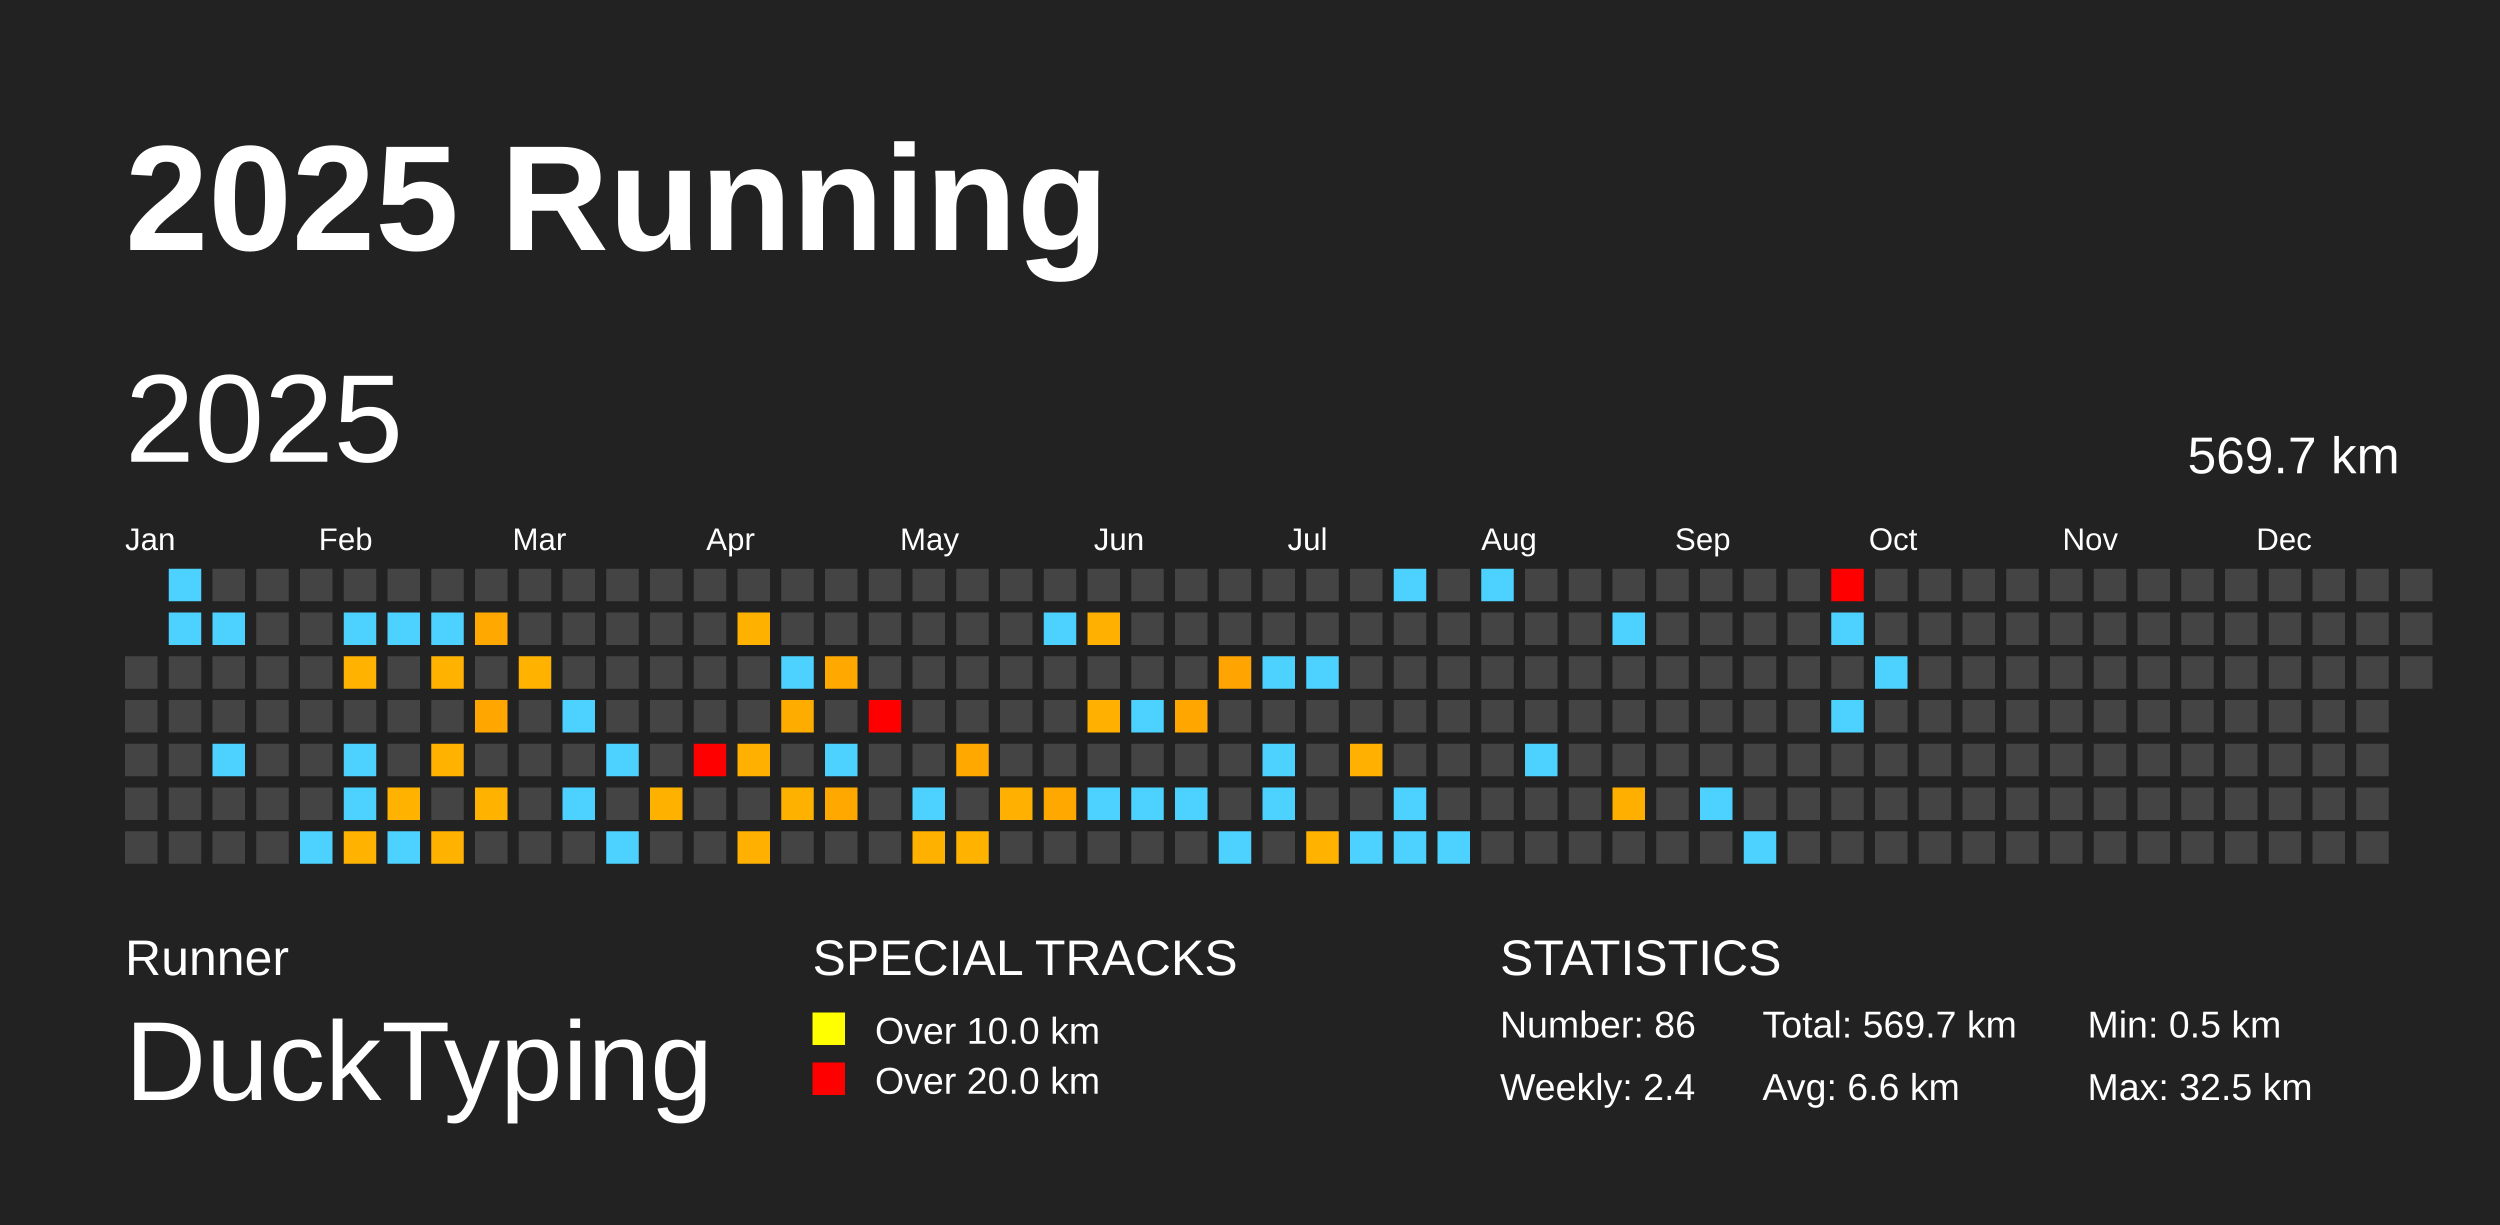
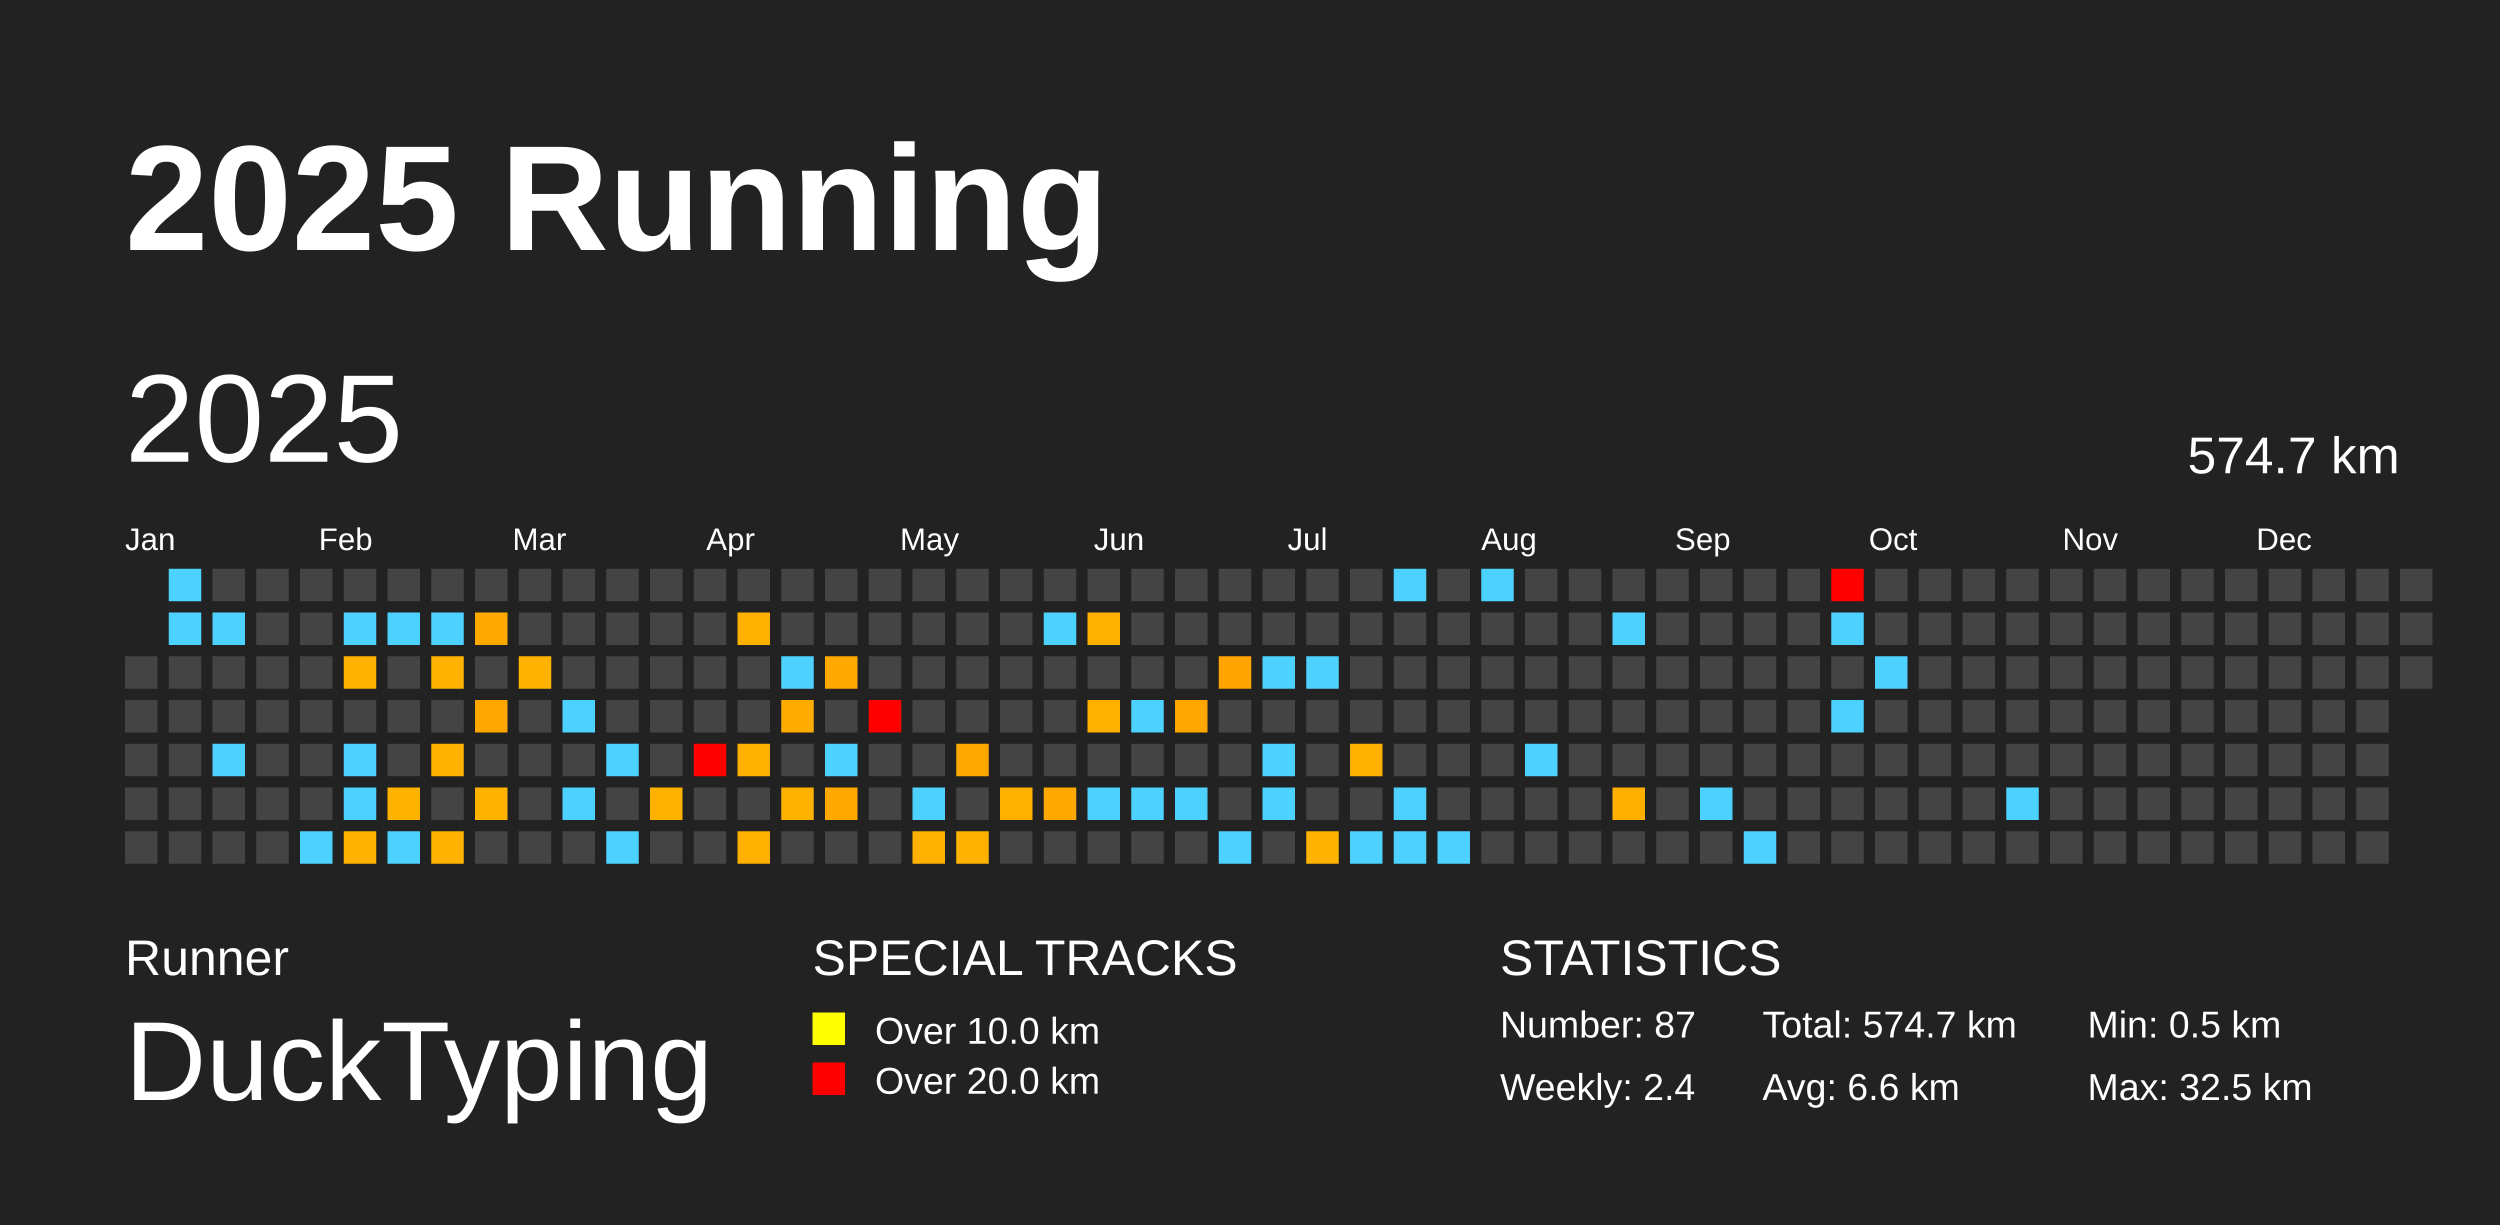
<svg xmlns="http://www.w3.org/2000/svg" baseProfile="full" height="98mm" version="1.1" viewBox="0,0,200,98" width="200mm">
  <defs />
  <rect fill="#222222" height="98" width="200" x="0" y="0" />
  <text fill="#FFFFFF" style="font-size:12px; font-family:Arial; font-weight:bold;" x="10" y="20">2025 Running</text>
  <text fill="#FFFFFF" style="font-size:4px; font-family:Arial" x="10" y="78">Runner</text>
  <text fill="#FFFFFF" style="font-size:9px; font-family:Arial" x="10" y="88">DuckTyping</text>
  <text fill="#FFFFFF" style="font-size:4px; font-family:Arial" x="65" y="78">SPECIAL TRACKS</text>
  <rect fill="yellow" height="2.6" width="2.6" x="65" y="81" />
  <text fill="#FFFFFF" style="font-size:3px; font-family:Arial" x="70" y="83.5">Over 10.0 km</text>
  <rect fill="red" height="2.6" width="2.6" x="65" y="85" />
  <text fill="#FFFFFF" style="font-size:3px; font-family:Arial" x="70" y="87.5">Over 20.0 km</text>
  <text fill="#FFFFFF" style="font-size:4px; font-family:Arial" x="120" y="78">STATISTICS</text>
-   <text fill="#FFFFFF" style="font-size:3px; font-family:Arial" x="120" y="83">Number: 86</text>
+   <text fill="#FFFFFF" style="font-size:3px; font-family:Arial" x="120" y="83">Number: 87</text>
  <text fill="#FFFFFF" style="font-size:3px; font-family:Arial" x="120" y="88">Weekly: 2.4</text>
-   <text fill="#FFFFFF" style="font-size:3px; font-family:Arial" x="141" y="83">Total: 569.7 km</text>
+   <text fill="#FFFFFF" style="font-size:3px; font-family:Arial" x="141" y="83">Total: 574.7 km</text>
  <text fill="#FFFFFF" style="font-size:3px; font-family:Arial" x="141" y="88">Avg: 6.6 km</text>
  <text fill="#FFFFFF" style="font-size:3px; font-family:Arial" x="167" y="83">Min: 0.5 km</text>
  <text fill="#FFFFFF" style="font-size:3px; font-family:Arial" x="167" y="88">Max: 32.5 km</text>
  <text dominant-baseline="hanging" fill="#FFFFFF" style="font-size:10.0px; font-family:Arial;" x="10" y="30">2025</text>
-   <text dominant-baseline="hanging" fill="#FFFFFF" style="font-size:4.125px; font-family:Arial;" x="175" y="35">569.7 km</text>
+   <text dominant-baseline="hanging" fill="#FFFFFF" style="font-size:4.125px; font-family:Arial;" x="175" y="35">574.7 km</text>
  <text fill="#FFFFFF" style="font-size:2.5px; font-family:Arial" x="10.0" y="44">Jan</text>
  <text fill="#FFFFFF" style="font-size:2.5px; font-family:Arial" x="25.5" y="44">Feb</text>
  <text fill="#FFFFFF" style="font-size:2.5px; font-family:Arial" x="41.0" y="44">Mar</text>
  <text fill="#FFFFFF" style="font-size:2.5px; font-family:Arial" x="56.5" y="44">Apr</text>
  <text fill="#FFFFFF" style="font-size:2.5px; font-family:Arial" x="72.0" y="44">May</text>
  <text fill="#FFFFFF" style="font-size:2.5px; font-family:Arial" x="87.5" y="44">Jun</text>
  <text fill="#FFFFFF" style="font-size:2.5px; font-family:Arial" x="103.0" y="44">Jul</text>
  <text fill="#FFFFFF" style="font-size:2.5px; font-family:Arial" x="118.5" y="44">Aug</text>
  <text fill="#FFFFFF" style="font-size:2.5px; font-family:Arial" x="134.0" y="44">Sep</text>
  <text fill="#FFFFFF" style="font-size:2.5px; font-family:Arial" x="149.5" y="44">Oct</text>
  <text fill="#FFFFFF" style="font-size:2.5px; font-family:Arial" x="165.0" y="44">Nov</text>
  <text fill="#FFFFFF" style="font-size:2.5px; font-family:Arial" x="180.5" y="44">Dec</text>
  <rect fill="#444444" height="2.6" width="2.6" x="10.0" y="52.5" />
  <rect fill="#444444" height="2.6" width="2.6" x="10.0" y="56.0" />
  <rect fill="#444444" height="2.6" width="2.6" x="10.0" y="59.5" />
  <rect fill="#444444" height="2.6" width="2.6" x="10.0" y="63.0" />
  <rect fill="#444444" height="2.6" width="2.6" x="10.0" y="66.5" />
  <rect fill="#4dd2ff" height="2.6" width="2.6" x="13.5" y="45.5" />
  <rect fill="#4dd2ff" height="2.6" width="2.6" x="13.5" y="49.0" />
  <rect fill="#444444" height="2.6" width="2.6" x="13.5" y="52.5" />
  <rect fill="#444444" height="2.6" width="2.6" x="13.5" y="56.0" />
  <rect fill="#444444" height="2.6" width="2.6" x="13.5" y="59.5" />
  <rect fill="#444444" height="2.6" width="2.6" x="13.5" y="63.0" />
  <rect fill="#444444" height="2.6" width="2.6" x="13.5" y="66.5" />
  <rect fill="#444444" height="2.6" width="2.6" x="17.0" y="45.5" />
  <rect fill="#4dd2ff" height="2.6" width="2.6" x="17.0" y="49.0" />
  <rect fill="#444444" height="2.6" width="2.6" x="17.0" y="52.5" />
  <rect fill="#444444" height="2.6" width="2.6" x="17.0" y="56.0" />
  <rect fill="#4dd2ff" height="2.6" width="2.6" x="17.0" y="59.5" />
  <rect fill="#444444" height="2.6" width="2.6" x="17.0" y="63.0" />
  <rect fill="#444444" height="2.6" width="2.6" x="17.0" y="66.5" />
  <rect fill="#444444" height="2.6" width="2.6" x="20.5" y="45.5" />
  <rect fill="#444444" height="2.6" width="2.6" x="20.5" y="49.0" />
  <rect fill="#444444" height="2.6" width="2.6" x="20.5" y="52.5" />
  <rect fill="#444444" height="2.6" width="2.6" x="20.5" y="56.0" />
  <rect fill="#444444" height="2.6" width="2.6" x="20.5" y="59.5" />
  <rect fill="#444444" height="2.6" width="2.6" x="20.5" y="63.0" />
  <rect fill="#444444" height="2.6" width="2.6" x="20.5" y="66.5" />
  <rect fill="#444444" height="2.6" width="2.6" x="24.0" y="45.5" />
  <rect fill="#444444" height="2.6" width="2.6" x="24.0" y="49.0" />
  <rect fill="#444444" height="2.6" width="2.6" x="24.0" y="52.5" />
  <rect fill="#444444" height="2.6" width="2.6" x="24.0" y="56.0" />
  <rect fill="#444444" height="2.6" width="2.6" x="24.0" y="59.5" />
  <rect fill="#444444" height="2.6" width="2.6" x="24.0" y="63.0" />
  <rect fill="#4dd2ff" height="2.6" width="2.6" x="24.0" y="66.5" />
  <rect fill="#444444" height="2.6" width="2.6" x="27.5" y="45.5" />
  <rect fill="#4dd2ff" height="2.6" width="2.6" x="27.5" y="49.0" />
  <rect fill="#ffb200" height="2.6" width="2.6" x="27.5" y="52.5" />
  <rect fill="#444444" height="2.6" width="2.6" x="27.5" y="56.0" />
  <rect fill="#4dd2ff" height="2.6" width="2.6" x="27.5" y="59.5" />
  <rect fill="#4dd2ff" height="2.6" width="2.6" x="27.5" y="63.0" />
  <rect fill="#ffb300" height="2.6" width="2.6" x="27.5" y="66.5" />
  <rect fill="#444444" height="2.6" width="2.6" x="31.0" y="45.5" />
  <rect fill="#4dd2ff" height="2.6" width="2.6" x="31.0" y="49.0" />
  <rect fill="#444444" height="2.6" width="2.6" x="31.0" y="52.5" />
  <rect fill="#444444" height="2.6" width="2.6" x="31.0" y="56.0" />
  <rect fill="#444444" height="2.6" width="2.6" x="31.0" y="59.5" />
  <rect fill="#ffb300" height="2.6" width="2.6" x="31.0" y="63.0" />
  <rect fill="#4dd2ff" height="2.6" width="2.6" x="31.0" y="66.5" />
  <rect fill="#444444" height="2.6" width="2.6" x="34.5" y="45.5" />
  <rect fill="#4dd2ff" height="2.6" width="2.6" x="34.5" y="49.0" />
  <rect fill="#ffb300" height="2.6" width="2.6" x="34.5" y="52.5" />
  <rect fill="#444444" height="2.6" width="2.6" x="34.5" y="56.0" />
  <rect fill="#ffb200" height="2.6" width="2.6" x="34.5" y="59.5" />
  <rect fill="#444444" height="2.6" width="2.6" x="34.5" y="63.0" />
  <rect fill="#ffb300" height="2.6" width="2.6" x="34.5" y="66.5" />
  <rect fill="#444444" height="2.6" width="2.6" x="38.0" y="45.5" />
  <rect fill="#ffa900" height="2.6" width="2.6" x="38.0" y="49.0" />
  <rect fill="#444444" height="2.6" width="2.6" x="38.0" y="52.5" />
  <rect fill="#ffa600" height="2.6" width="2.6" x="38.0" y="56.0" />
  <rect fill="#444444" height="2.6" width="2.6" x="38.0" y="59.5" />
  <rect fill="#ffb300" height="2.6" width="2.6" x="38.0" y="63.0" />
  <rect fill="#444444" height="2.6" width="2.6" x="38.0" y="66.5" />
  <rect fill="#444444" height="2.6" width="2.6" x="41.5" y="45.5" />
  <rect fill="#444444" height="2.6" width="2.6" x="41.5" y="49.0" />
  <rect fill="#ffb300" height="2.6" width="2.6" x="41.5" y="52.5" />
  <rect fill="#444444" height="2.6" width="2.6" x="41.5" y="56.0" />
  <rect fill="#444444" height="2.6" width="2.6" x="41.5" y="59.5" />
  <rect fill="#444444" height="2.6" width="2.6" x="41.5" y="63.0" />
  <rect fill="#444444" height="2.6" width="2.6" x="41.5" y="66.5" />
  <rect fill="#444444" height="2.6" width="2.6" x="45.0" y="45.5" />
  <rect fill="#444444" height="2.6" width="2.6" x="45.0" y="49.0" />
  <rect fill="#444444" height="2.6" width="2.6" x="45.0" y="52.5" />
  <rect fill="#4dd2ff" height="2.6" width="2.6" x="45.0" y="56.0" />
  <rect fill="#444444" height="2.6" width="2.6" x="45.0" y="59.5" />
  <rect fill="#4dd2ff" height="2.6" width="2.6" x="45.0" y="63.0" />
  <rect fill="#444444" height="2.6" width="2.6" x="45.0" y="66.5" />
  <rect fill="#444444" height="2.6" width="2.6" x="48.5" y="45.5" />
  <rect fill="#444444" height="2.6" width="2.6" x="48.5" y="49.0" />
  <rect fill="#444444" height="2.6" width="2.6" x="48.5" y="52.5" />
  <rect fill="#444444" height="2.6" width="2.6" x="48.5" y="56.0" />
  <rect fill="#4dd2ff" height="2.6" width="2.6" x="48.5" y="59.5" />
  <rect fill="#444444" height="2.6" width="2.6" x="48.5" y="63.0" />
  <rect fill="#4dd2ff" height="2.6" width="2.6" x="48.5" y="66.5" />
  <rect fill="#444444" height="2.6" width="2.6" x="52.0" y="45.5" />
  <rect fill="#444444" height="2.6" width="2.6" x="52.0" y="49.0" />
  <rect fill="#444444" height="2.6" width="2.6" x="52.0" y="52.5" />
  <rect fill="#444444" height="2.6" width="2.6" x="52.0" y="56.0" />
  <rect fill="#444444" height="2.6" width="2.6" x="52.0" y="59.5" />
  <rect fill="#ffb100" height="2.6" width="2.6" x="52.0" y="63.0" />
  <rect fill="#444444" height="2.6" width="2.6" x="52.0" y="66.5" />
  <rect fill="#444444" height="2.6" width="2.6" x="55.5" y="45.5" />
  <rect fill="#444444" height="2.6" width="2.6" x="55.5" y="49.0" />
  <rect fill="#444444" height="2.6" width="2.6" x="55.5" y="52.5" />
  <rect fill="#444444" height="2.6" width="2.6" x="55.5" y="56.0" />
  <rect fill="red" height="2.6" width="2.6" x="55.5" y="59.5" />
  <rect fill="#444444" height="2.6" width="2.6" x="55.5" y="63.0" />
  <rect fill="#444444" height="2.6" width="2.6" x="55.5" y="66.5" />
  <rect fill="#444444" height="2.6" width="2.6" x="59.0" y="45.5" />
  <rect fill="#ffb100" height="2.6" width="2.6" x="59.0" y="49.0" />
  <rect fill="#444444" height="2.6" width="2.6" x="59.0" y="52.5" />
  <rect fill="#444444" height="2.6" width="2.6" x="59.0" y="56.0" />
  <rect fill="#ffb000" height="2.6" width="2.6" x="59.0" y="59.5" />
  <rect fill="#444444" height="2.6" width="2.6" x="59.0" y="63.0" />
  <rect fill="#ffb000" height="2.6" width="2.6" x="59.0" y="66.5" />
  <rect fill="#444444" height="2.6" width="2.6" x="62.5" y="45.5" />
  <rect fill="#444444" height="2.6" width="2.6" x="62.5" y="49.0" />
  <rect fill="#4dd2ff" height="2.6" width="2.6" x="62.5" y="52.5" />
  <rect fill="#ffac00" height="2.6" width="2.6" x="62.5" y="56.0" />
  <rect fill="#444444" height="2.6" width="2.6" x="62.5" y="59.5" />
  <rect fill="#ffb100" height="2.6" width="2.6" x="62.5" y="63.0" />
  <rect fill="#444444" height="2.6" width="2.6" x="62.5" y="66.5" />
  <rect fill="#444444" height="2.6" width="2.6" x="66.0" y="45.5" />
  <rect fill="#444444" height="2.6" width="2.6" x="66.0" y="49.0" />
  <rect fill="#ffa800" height="2.6" width="2.6" x="66.0" y="52.5" />
  <rect fill="#444444" height="2.6" width="2.6" x="66.0" y="56.0" />
  <rect fill="#4dd2ff" height="2.6" width="2.6" x="66.0" y="59.5" />
  <rect fill="#ffa800" height="2.6" width="2.6" x="66.0" y="63.0" />
  <rect fill="#444444" height="2.6" width="2.6" x="66.0" y="66.5" />
  <rect fill="#444444" height="2.6" width="2.6" x="69.5" y="45.5" />
  <rect fill="#444444" height="2.6" width="2.6" x="69.5" y="49.0" />
  <rect fill="#444444" height="2.6" width="2.6" x="69.5" y="52.5" />
  <rect fill="red" height="2.6" width="2.6" x="69.5" y="56.0" />
  <rect fill="#444444" height="2.6" width="2.6" x="69.5" y="59.5" />
  <rect fill="#444444" height="2.6" width="2.6" x="69.5" y="63.0" />
  <rect fill="#444444" height="2.6" width="2.6" x="69.5" y="66.5" />
  <rect fill="#444444" height="2.6" width="2.6" x="73.0" y="45.5" />
  <rect fill="#444444" height="2.6" width="2.6" x="73.0" y="49.0" />
  <rect fill="#444444" height="2.6" width="2.6" x="73.0" y="52.5" />
  <rect fill="#444444" height="2.6" width="2.6" x="73.0" y="56.0" />
  <rect fill="#444444" height="2.6" width="2.6" x="73.0" y="59.5" />
  <rect fill="#4dd2ff" height="2.6" width="2.6" x="73.0" y="63.0" />
  <rect fill="#ffb100" height="2.6" width="2.6" x="73.0" y="66.5" />
  <rect fill="#444444" height="2.6" width="2.6" x="76.5" y="45.5" />
  <rect fill="#444444" height="2.6" width="2.6" x="76.5" y="49.0" />
  <rect fill="#444444" height="2.6" width="2.6" x="76.5" y="52.5" />
  <rect fill="#444444" height="2.6" width="2.6" x="76.5" y="56.0" />
  <rect fill="#ffa800" height="2.6" width="2.6" x="76.5" y="59.5" />
  <rect fill="#444444" height="2.6" width="2.6" x="76.5" y="63.0" />
  <rect fill="#ffb300" height="2.6" width="2.6" x="76.5" y="66.5" />
  <rect fill="#444444" height="2.6" width="2.6" x="80.0" y="45.5" />
  <rect fill="#444444" height="2.6" width="2.6" x="80.0" y="49.0" />
  <rect fill="#444444" height="2.6" width="2.6" x="80.0" y="52.5" />
  <rect fill="#444444" height="2.6" width="2.6" x="80.0" y="56.0" />
  <rect fill="#444444" height="2.6" width="2.6" x="80.0" y="59.5" />
  <rect fill="#ffb000" height="2.6" width="2.6" x="80.0" y="63.0" />
  <rect fill="#444444" height="2.6" width="2.6" x="80.0" y="66.5" />
  <rect fill="#444444" height="2.6" width="2.6" x="83.5" y="45.5" />
  <rect fill="#4dd2ff" height="2.6" width="2.6" x="83.5" y="49.0" />
  <rect fill="#444444" height="2.6" width="2.6" x="83.5" y="52.5" />
  <rect fill="#444444" height="2.6" width="2.6" x="83.5" y="56.0" />
  <rect fill="#444444" height="2.6" width="2.6" x="83.5" y="59.5" />
  <rect fill="#ffa900" height="2.6" width="2.6" x="83.5" y="63.0" />
  <rect fill="#444444" height="2.6" width="2.6" x="83.5" y="66.5" />
  <rect fill="#444444" height="2.6" width="2.6" x="87.0" y="45.5" />
  <rect fill="#ffb000" height="2.6" width="2.6" x="87.0" y="49.0" />
  <rect fill="#444444" height="2.6" width="2.6" x="87.0" y="52.5" />
  <rect fill="#ffb000" height="2.6" width="2.6" x="87.0" y="56.0" />
  <rect fill="#444444" height="2.6" width="2.6" x="87.0" y="59.5" />
  <rect fill="#4dd2ff" height="2.6" width="2.6" x="87.0" y="63.0" />
  <rect fill="#444444" height="2.6" width="2.6" x="87.0" y="66.5" />
  <rect fill="#444444" height="2.6" width="2.6" x="90.5" y="45.5" />
  <rect fill="#444444" height="2.6" width="2.6" x="90.5" y="49.0" />
  <rect fill="#444444" height="2.6" width="2.6" x="90.5" y="52.5" />
  <rect fill="#4dd2ff" height="2.6" width="2.6" x="90.5" y="56.0" />
  <rect fill="#444444" height="2.6" width="2.6" x="90.5" y="59.5" />
  <rect fill="#4dd2ff" height="2.6" width="2.6" x="90.5" y="63.0" />
  <rect fill="#444444" height="2.6" width="2.6" x="90.5" y="66.5" />
  <rect fill="#444444" height="2.6" width="2.6" x="94.0" y="45.5" />
  <rect fill="#444444" height="2.6" width="2.6" x="94.0" y="49.0" />
  <rect fill="#444444" height="2.6" width="2.6" x="94.0" y="52.5" />
  <rect fill="#ffa700" height="2.6" width="2.6" x="94.0" y="56.0" />
  <rect fill="#444444" height="2.6" width="2.6" x="94.0" y="59.5" />
  <rect fill="#4dd2ff" height="2.6" width="2.6" x="94.0" y="63.0" />
  <rect fill="#444444" height="2.6" width="2.6" x="94.0" y="66.5" />
  <rect fill="#444444" height="2.6" width="2.6" x="97.5" y="45.5" />
  <rect fill="#444444" height="2.6" width="2.6" x="97.5" y="49.0" />
  <rect fill="#ffa400" height="2.6" width="2.6" x="97.5" y="52.5" />
  <rect fill="#444444" height="2.6" width="2.6" x="97.5" y="56.0" />
  <rect fill="#444444" height="2.6" width="2.6" x="97.5" y="59.5" />
  <rect fill="#444444" height="2.6" width="2.6" x="97.5" y="63.0" />
  <rect fill="#4dd2ff" height="2.6" width="2.6" x="97.5" y="66.5" />
  <rect fill="#444444" height="2.6" width="2.6" x="101.0" y="45.5" />
  <rect fill="#444444" height="2.6" width="2.6" x="101.0" y="49.0" />
  <rect fill="#4dd2ff" height="2.6" width="2.6" x="101.0" y="52.5" />
  <rect fill="#444444" height="2.6" width="2.6" x="101.0" y="56.0" />
  <rect fill="#4dd2ff" height="2.6" width="2.6" x="101.0" y="59.5" />
  <rect fill="#4dd2ff" height="2.6" width="2.6" x="101.0" y="63.0" />
  <rect fill="#444444" height="2.6" width="2.6" x="101.0" y="66.5" />
  <rect fill="#444444" height="2.6" width="2.6" x="104.5" y="45.5" />
  <rect fill="#444444" height="2.6" width="2.6" x="104.5" y="49.0" />
  <rect fill="#4dd2ff" height="2.6" width="2.6" x="104.5" y="52.5" />
  <rect fill="#444444" height="2.6" width="2.6" x="104.5" y="56.0" />
  <rect fill="#444444" height="2.6" width="2.6" x="104.5" y="59.5" />
  <rect fill="#444444" height="2.6" width="2.6" x="104.5" y="63.0" />
  <rect fill="#ffb300" height="2.6" width="2.6" x="104.5" y="66.5" />
  <rect fill="#444444" height="2.6" width="2.6" x="108.0" y="45.5" />
  <rect fill="#444444" height="2.6" width="2.6" x="108.0" y="49.0" />
  <rect fill="#444444" height="2.6" width="2.6" x="108.0" y="52.5" />
  <rect fill="#444444" height="2.6" width="2.6" x="108.0" y="56.0" />
  <rect fill="#ffb000" height="2.6" width="2.6" x="108.0" y="59.5" />
  <rect fill="#444444" height="2.6" width="2.6" x="108.0" y="63.0" />
  <rect fill="#4dd2ff" height="2.6" width="2.6" x="108.0" y="66.5" />
  <rect fill="#4dd2ff" height="2.6" width="2.6" x="111.5" y="45.5" />
  <rect fill="#444444" height="2.6" width="2.6" x="111.5" y="49.0" />
  <rect fill="#444444" height="2.6" width="2.6" x="111.5" y="52.5" />
  <rect fill="#444444" height="2.6" width="2.6" x="111.5" y="56.0" />
  <rect fill="#444444" height="2.6" width="2.6" x="111.5" y="59.5" />
  <rect fill="#4dd2ff" height="2.6" width="2.6" x="111.5" y="63.0" />
  <rect fill="#4dd2ff" height="2.6" width="2.6" x="111.5" y="66.5" />
  <rect fill="#444444" height="2.6" width="2.6" x="115.0" y="45.5" />
  <rect fill="#444444" height="2.6" width="2.6" x="115.0" y="49.0" />
  <rect fill="#444444" height="2.6" width="2.6" x="115.0" y="52.5" />
  <rect fill="#444444" height="2.6" width="2.6" x="115.0" y="56.0" />
  <rect fill="#444444" height="2.6" width="2.6" x="115.0" y="59.5" />
  <rect fill="#444444" height="2.6" width="2.6" x="115.0" y="63.0" />
  <rect fill="#4dd2ff" height="2.6" width="2.6" x="115.0" y="66.5" />
  <rect fill="#4dd2ff" height="2.6" width="2.6" x="118.5" y="45.5" />
  <rect fill="#444444" height="2.6" width="2.6" x="118.5" y="49.0" />
  <rect fill="#444444" height="2.6" width="2.6" x="118.5" y="52.5" />
  <rect fill="#444444" height="2.6" width="2.6" x="118.5" y="56.0" />
  <rect fill="#444444" height="2.6" width="2.6" x="118.5" y="59.5" />
  <rect fill="#444444" height="2.6" width="2.6" x="118.5" y="63.0" />
  <rect fill="#444444" height="2.6" width="2.6" x="118.5" y="66.5" />
  <rect fill="#444444" height="2.6" width="2.6" x="122.0" y="45.5" />
  <rect fill="#444444" height="2.6" width="2.6" x="122.0" y="49.0" />
  <rect fill="#444444" height="2.6" width="2.6" x="122.0" y="52.5" />
  <rect fill="#444444" height="2.6" width="2.6" x="122.0" y="56.0" />
  <rect fill="#4dd2ff" height="2.6" width="2.6" x="122.0" y="59.5" />
  <rect fill="#444444" height="2.6" width="2.6" x="122.0" y="63.0" />
  <rect fill="#444444" height="2.6" width="2.6" x="122.0" y="66.5" />
  <rect fill="#444444" height="2.6" width="2.6" x="125.5" y="45.5" />
  <rect fill="#444444" height="2.6" width="2.6" x="125.5" y="49.0" />
  <rect fill="#444444" height="2.6" width="2.6" x="125.5" y="52.5" />
  <rect fill="#444444" height="2.6" width="2.6" x="125.5" y="56.0" />
  <rect fill="#444444" height="2.6" width="2.6" x="125.5" y="59.5" />
  <rect fill="#444444" height="2.6" width="2.6" x="125.5" y="63.0" />
  <rect fill="#444444" height="2.6" width="2.6" x="125.5" y="66.5" />
  <rect fill="#444444" height="2.6" width="2.6" x="129.0" y="45.5" />
  <rect fill="#4dd2ff" height="2.6" width="2.6" x="129.0" y="49.0" />
  <rect fill="#444444" height="2.6" width="2.6" x="129.0" y="52.5" />
  <rect fill="#444444" height="2.6" width="2.6" x="129.0" y="56.0" />
  <rect fill="#444444" height="2.6" width="2.6" x="129.0" y="59.5" />
  <rect fill="#ffaf00" height="2.6" width="2.6" x="129.0" y="63.0" />
  <rect fill="#444444" height="2.6" width="2.6" x="129.0" y="66.5" />
  <rect fill="#444444" height="2.6" width="2.6" x="132.5" y="45.5" />
  <rect fill="#444444" height="2.6" width="2.6" x="132.5" y="49.0" />
  <rect fill="#444444" height="2.6" width="2.6" x="132.5" y="52.5" />
  <rect fill="#444444" height="2.6" width="2.6" x="132.5" y="56.0" />
  <rect fill="#444444" height="2.6" width="2.6" x="132.5" y="59.5" />
  <rect fill="#444444" height="2.6" width="2.6" x="132.5" y="63.0" />
  <rect fill="#444444" height="2.6" width="2.6" x="132.5" y="66.5" />
  <rect fill="#444444" height="2.6" width="2.6" x="136.0" y="45.5" />
  <rect fill="#444444" height="2.6" width="2.6" x="136.0" y="49.0" />
  <rect fill="#444444" height="2.6" width="2.6" x="136.0" y="52.5" />
  <rect fill="#444444" height="2.6" width="2.6" x="136.0" y="56.0" />
  <rect fill="#444444" height="2.6" width="2.6" x="136.0" y="59.5" />
  <rect fill="#4dd2ff" height="2.6" width="2.6" x="136.0" y="63.0" />
  <rect fill="#444444" height="2.6" width="2.6" x="136.0" y="66.5" />
  <rect fill="#444444" height="2.6" width="2.6" x="139.5" y="45.5" />
  <rect fill="#444444" height="2.6" width="2.6" x="139.5" y="49.0" />
  <rect fill="#444444" height="2.6" width="2.6" x="139.5" y="52.5" />
  <rect fill="#444444" height="2.6" width="2.6" x="139.5" y="56.0" />
  <rect fill="#444444" height="2.6" width="2.6" x="139.5" y="59.5" />
  <rect fill="#444444" height="2.6" width="2.6" x="139.5" y="63.0" />
  <rect fill="#4dd2ff" height="2.6" width="2.6" x="139.5" y="66.5" />
  <rect fill="#444444" height="2.6" width="2.6" x="143.0" y="45.5" />
  <rect fill="#444444" height="2.6" width="2.6" x="143.0" y="49.0" />
  <rect fill="#444444" height="2.6" width="2.6" x="143.0" y="52.5" />
  <rect fill="#444444" height="2.6" width="2.6" x="143.0" y="56.0" />
  <rect fill="#444444" height="2.6" width="2.6" x="143.0" y="59.5" />
  <rect fill="#444444" height="2.6" width="2.6" x="143.0" y="63.0" />
  <rect fill="#444444" height="2.6" width="2.6" x="143.0" y="66.5" />
  <rect fill="red" height="2.6" width="2.6" x="146.5" y="45.5" />
  <rect fill="#4dd2ff" height="2.6" width="2.6" x="146.5" y="49.0" />
  <rect fill="#444444" height="2.6" width="2.6" x="146.5" y="52.5" />
  <rect fill="#4dd2ff" height="2.6" width="2.6" x="146.5" y="56.0" />
  <rect fill="#444444" height="2.6" width="2.6" x="146.5" y="59.5" />
  <rect fill="#444444" height="2.6" width="2.6" x="146.5" y="63.0" />
  <rect fill="#444444" height="2.6" width="2.6" x="146.5" y="66.5" />
  <rect fill="#444444" height="2.6" width="2.6" x="150.0" y="45.5" />
  <rect fill="#444444" height="2.6" width="2.6" x="150.0" y="49.0" />
  <rect fill="#4dd2ff" height="2.6" width="2.6" x="150.0" y="52.5" />
  <rect fill="#444444" height="2.6" width="2.6" x="150.0" y="56.0" />
  <rect fill="#444444" height="2.6" width="2.6" x="150.0" y="59.5" />
  <rect fill="#444444" height="2.6" width="2.6" x="150.0" y="63.0" />
  <rect fill="#444444" height="2.6" width="2.6" x="150.0" y="66.5" />
  <rect fill="#444444" height="2.6" width="2.6" x="153.5" y="45.5" />
  <rect fill="#444444" height="2.6" width="2.6" x="153.5" y="49.0" />
  <rect fill="#444444" height="2.6" width="2.6" x="153.5" y="52.5" />
  <rect fill="#444444" height="2.6" width="2.6" x="153.5" y="56.0" />
  <rect fill="#444444" height="2.6" width="2.6" x="153.5" y="59.5" />
  <rect fill="#444444" height="2.6" width="2.6" x="153.5" y="63.0" />
  <rect fill="#444444" height="2.6" width="2.6" x="153.5" y="66.5" />
  <rect fill="#444444" height="2.6" width="2.6" x="157.0" y="45.5" />
  <rect fill="#444444" height="2.6" width="2.6" x="157.0" y="49.0" />
  <rect fill="#444444" height="2.6" width="2.6" x="157.0" y="52.5" />
  <rect fill="#444444" height="2.6" width="2.6" x="157.0" y="56.0" />
  <rect fill="#444444" height="2.6" width="2.6" x="157.0" y="59.5" />
  <rect fill="#444444" height="2.6" width="2.6" x="157.0" y="63.0" />
  <rect fill="#444444" height="2.6" width="2.6" x="157.0" y="66.5" />
  <rect fill="#444444" height="2.6" width="2.6" x="160.5" y="45.5" />
  <rect fill="#444444" height="2.6" width="2.6" x="160.5" y="49.0" />
  <rect fill="#444444" height="2.6" width="2.6" x="160.5" y="52.5" />
  <rect fill="#444444" height="2.6" width="2.6" x="160.5" y="56.0" />
  <rect fill="#444444" height="2.6" width="2.6" x="160.5" y="59.5" />
-   <rect fill="#444444" height="2.6" width="2.6" x="160.5" y="63.0" />
+   <rect fill="#4dd2ff" height="2.6" width="2.6" x="160.5" y="63.0" />
  <rect fill="#444444" height="2.6" width="2.6" x="160.5" y="66.5" />
  <rect fill="#444444" height="2.6" width="2.6" x="164.0" y="45.5" />
  <rect fill="#444444" height="2.6" width="2.6" x="164.0" y="49.0" />
  <rect fill="#444444" height="2.6" width="2.6" x="164.0" y="52.5" />
  <rect fill="#444444" height="2.6" width="2.6" x="164.0" y="56.0" />
  <rect fill="#444444" height="2.6" width="2.6" x="164.0" y="59.5" />
  <rect fill="#444444" height="2.6" width="2.6" x="164.0" y="63.0" />
  <rect fill="#444444" height="2.6" width="2.6" x="164.0" y="66.5" />
  <rect fill="#444444" height="2.6" width="2.6" x="167.5" y="45.5" />
  <rect fill="#444444" height="2.6" width="2.6" x="167.5" y="49.0" />
  <rect fill="#444444" height="2.6" width="2.6" x="167.5" y="52.5" />
  <rect fill="#444444" height="2.6" width="2.6" x="167.5" y="56.0" />
  <rect fill="#444444" height="2.6" width="2.6" x="167.5" y="59.5" />
  <rect fill="#444444" height="2.6" width="2.6" x="167.5" y="63.0" />
  <rect fill="#444444" height="2.6" width="2.6" x="167.5" y="66.5" />
  <rect fill="#444444" height="2.6" width="2.6" x="171.0" y="45.5" />
  <rect fill="#444444" height="2.6" width="2.6" x="171.0" y="49.0" />
  <rect fill="#444444" height="2.6" width="2.6" x="171.0" y="52.5" />
  <rect fill="#444444" height="2.6" width="2.6" x="171.0" y="56.0" />
  <rect fill="#444444" height="2.6" width="2.6" x="171.0" y="59.5" />
  <rect fill="#444444" height="2.6" width="2.6" x="171.0" y="63.0" />
  <rect fill="#444444" height="2.6" width="2.6" x="171.0" y="66.5" />
  <rect fill="#444444" height="2.6" width="2.6" x="174.5" y="45.5" />
  <rect fill="#444444" height="2.6" width="2.6" x="174.5" y="49.0" />
  <rect fill="#444444" height="2.6" width="2.6" x="174.5" y="52.5" />
  <rect fill="#444444" height="2.6" width="2.6" x="174.5" y="56.0" />
  <rect fill="#444444" height="2.6" width="2.6" x="174.5" y="59.5" />
  <rect fill="#444444" height="2.6" width="2.6" x="174.5" y="63.0" />
  <rect fill="#444444" height="2.6" width="2.6" x="174.5" y="66.5" />
  <rect fill="#444444" height="2.6" width="2.6" x="178.0" y="45.5" />
  <rect fill="#444444" height="2.6" width="2.6" x="178.0" y="49.0" />
  <rect fill="#444444" height="2.6" width="2.6" x="178.0" y="52.5" />
  <rect fill="#444444" height="2.6" width="2.6" x="178.0" y="56.0" />
  <rect fill="#444444" height="2.6" width="2.6" x="178.0" y="59.5" />
  <rect fill="#444444" height="2.6" width="2.6" x="178.0" y="63.0" />
  <rect fill="#444444" height="2.6" width="2.6" x="178.0" y="66.5" />
  <rect fill="#444444" height="2.6" width="2.6" x="181.5" y="45.5" />
  <rect fill="#444444" height="2.6" width="2.6" x="181.5" y="49.0" />
  <rect fill="#444444" height="2.6" width="2.6" x="181.5" y="52.5" />
  <rect fill="#444444" height="2.6" width="2.6" x="181.5" y="56.0" />
  <rect fill="#444444" height="2.6" width="2.6" x="181.5" y="59.5" />
  <rect fill="#444444" height="2.6" width="2.6" x="181.5" y="63.0" />
  <rect fill="#444444" height="2.6" width="2.6" x="181.5" y="66.5" />
  <rect fill="#444444" height="2.6" width="2.6" x="185.0" y="45.5" />
  <rect fill="#444444" height="2.6" width="2.6" x="185.0" y="49.0" />
  <rect fill="#444444" height="2.6" width="2.6" x="185.0" y="52.5" />
  <rect fill="#444444" height="2.6" width="2.6" x="185.0" y="56.0" />
  <rect fill="#444444" height="2.6" width="2.6" x="185.0" y="59.5" />
  <rect fill="#444444" height="2.6" width="2.6" x="185.0" y="63.0" />
  <rect fill="#444444" height="2.6" width="2.6" x="185.0" y="66.5" />
  <rect fill="#444444" height="2.6" width="2.6" x="188.5" y="45.5" />
  <rect fill="#444444" height="2.6" width="2.6" x="188.5" y="49.0" />
  <rect fill="#444444" height="2.6" width="2.6" x="188.5" y="52.5" />
  <rect fill="#444444" height="2.6" width="2.6" x="188.5" y="56.0" />
  <rect fill="#444444" height="2.6" width="2.6" x="188.5" y="59.5" />
  <rect fill="#444444" height="2.6" width="2.6" x="188.5" y="63.0" />
  <rect fill="#444444" height="2.6" width="2.6" x="188.5" y="66.5" />
  <rect fill="#444444" height="2.6" width="2.6" x="192.0" y="45.5" />
  <rect fill="#444444" height="2.6" width="2.6" x="192.0" y="49.0" />
  <rect fill="#444444" height="2.6" width="2.6" x="192.0" y="52.5" />
</svg>
